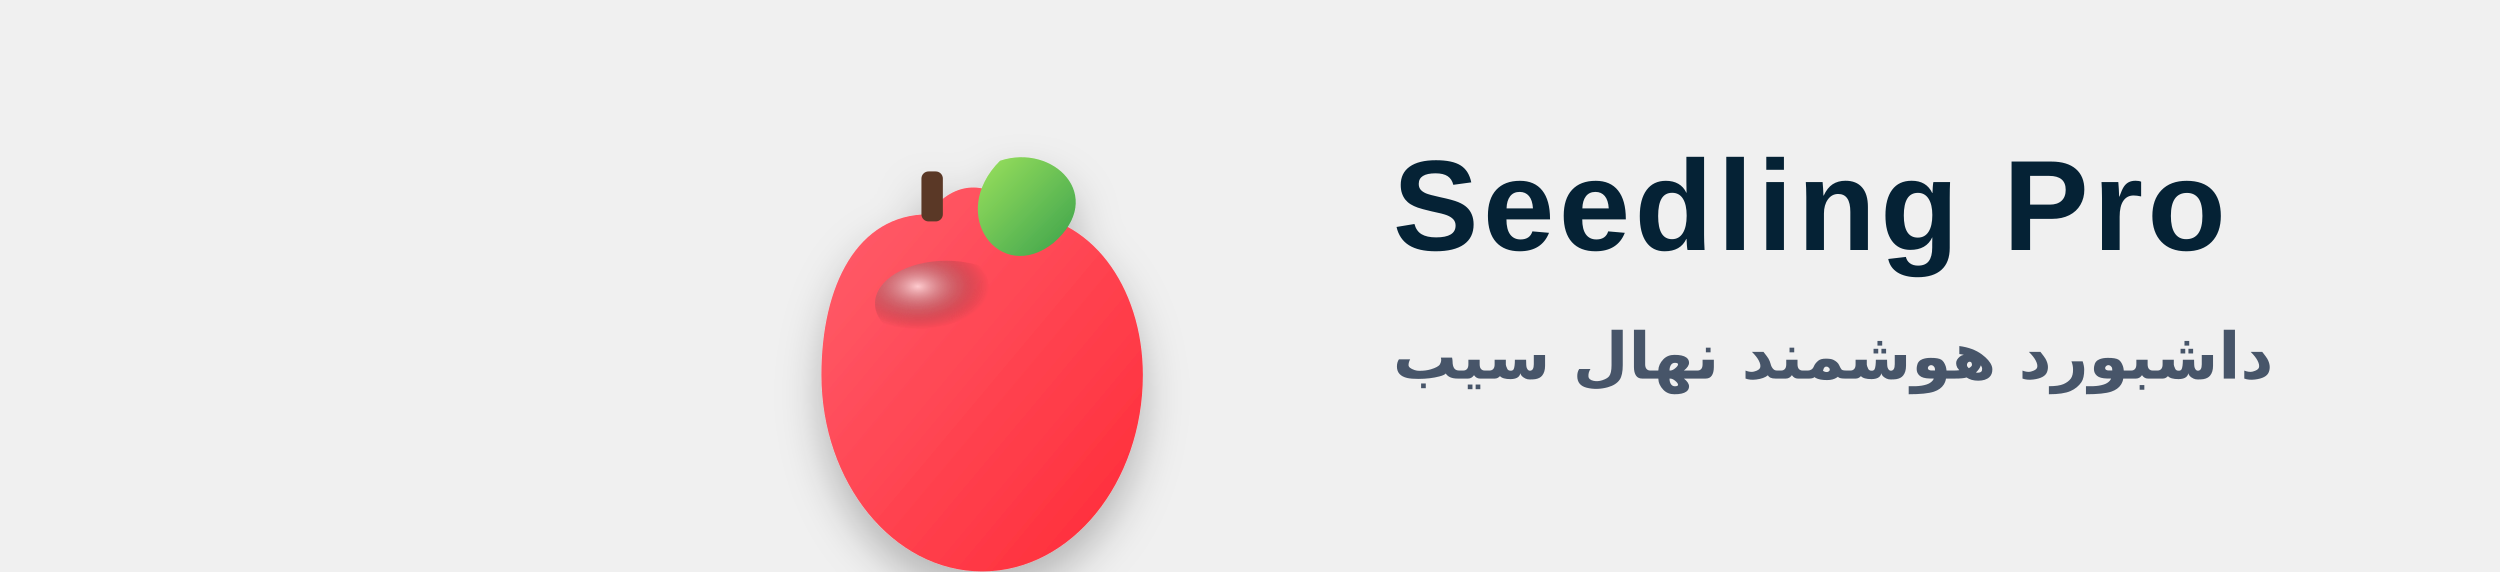
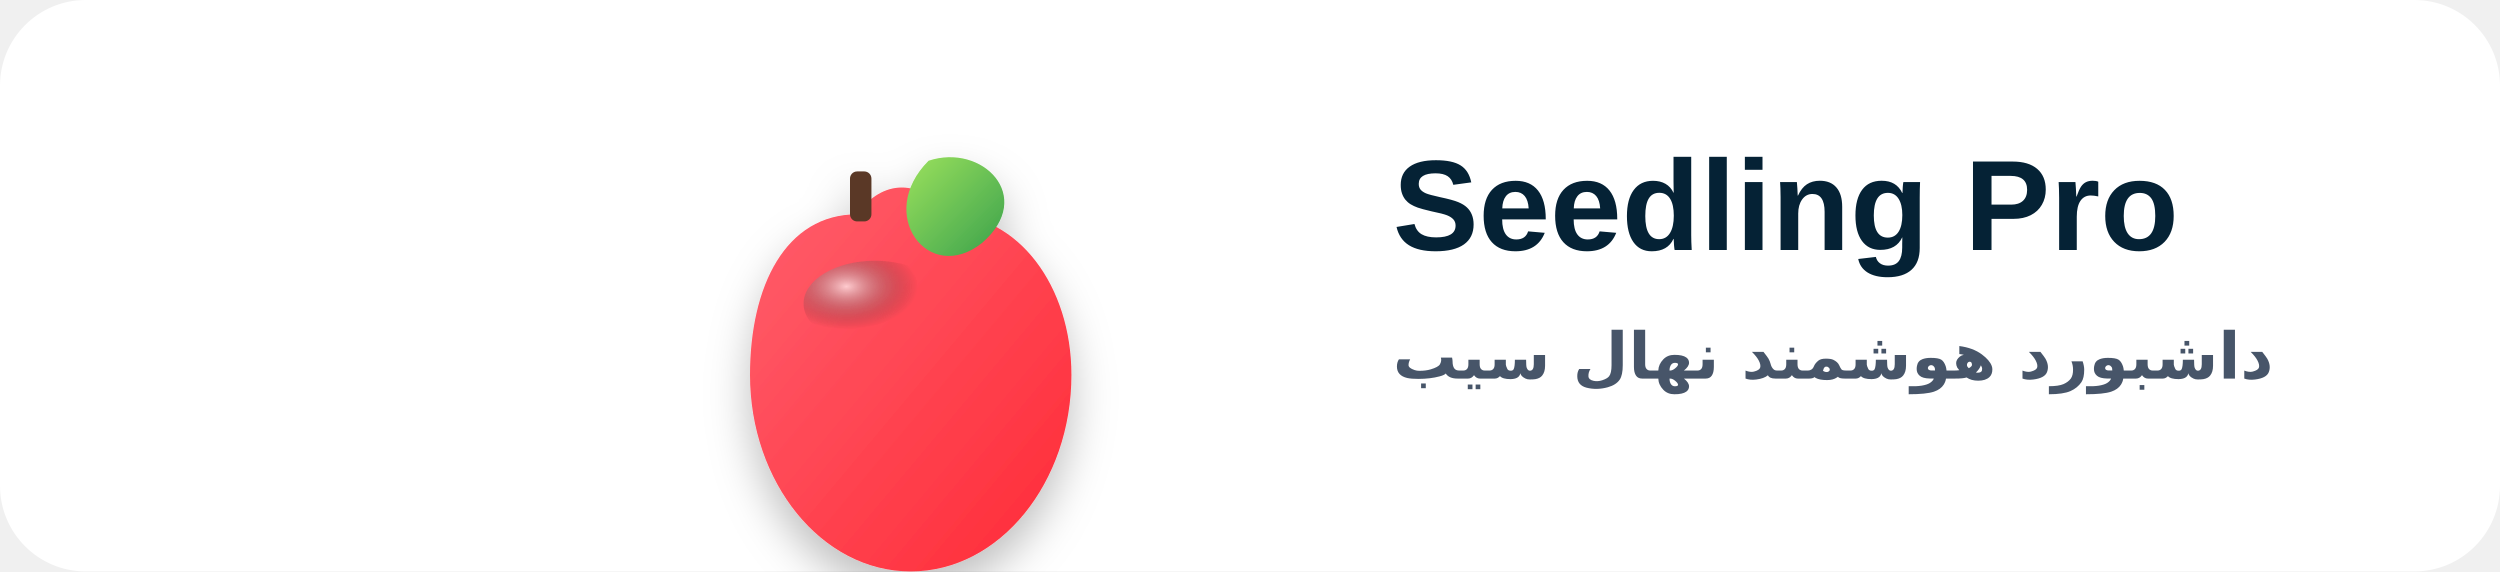
<svg xmlns="http://www.w3.org/2000/svg" viewBox="0 0 700 160" width="700" height="160">
  <defs>
    <linearGradient id="appleGrad" x1="0" y1="0" x2="1" y2="1">
      <stop offset="0%" stop-color="#ff5f6d" />
      <stop offset="100%" stop-color="#ff2a36" />
    </linearGradient>
    <linearGradient id="leafGrad" x1="0" y1="0" x2="1" y2="1">
      <stop offset="0%" stop-color="#9be15d" />
      <stop offset="100%" stop-color="#3aa14c" />
    </linearGradient>
    <radialGradient id="shine" cx="30%" cy="30%" r="50%">
      <stop offset="0%" stop-color="#ffffff" stop-opacity="0.7" />
      <stop offset="100%" stop-color="transparent" />
    </radialGradient>
    <filter id="shadow" x="-40%" y="-40%" width="200%" height="200%">
      <feDropShadow dx="0" dy="6" stdDeviation="6" flood-color="#000" flood-opacity="0.25" />
    </filter>
  </defs>
-   <rect width="700" height="160" rx="24" fill="transparent" />
+   <rect width="700" height="160" rx="24" fill="#fff" />
  <g transform="translate(350,80)">
-     <g transform="translate(-140,-40)" filter="url(#shadow)">
+     <g transform="translate(-160,-40)" filter="url(#shadow)">
      <path d="M50,20 C30,20 20,40 20,65 C20,95 40,120 65,120 C90,120 110,95 110,65 C110,40 95,20 75,20 C68,10 57,10 50,20 Z" fill="url(#appleGrad)" />
      <ellipse cx="55" cy="45" rx="20" ry="12" fill="url(#shine)" />
      <rect x="48" y="8" width="6" height="14" rx="2" fill="#5a3825" />
      <path d="M70,5 C85,0 100,15 85,28 C70,40 55,20 70,5 Z" fill="url(#leafGrad)" />
    </g>
    <g transform="translate(40,0)">
-       <text x="0" y="-10" text-anchor="start" font-family="Poppins, Arial, sans-serif" font-size="36" font-weight="700" fill="#052235" letter-spacing="1.2">Seedling Pro</text>
-       <text x="0" y="26" text-anchor="start" font-family="Vazir, Tahoma, sans-serif" font-size="18" font-weight="600" fill="#475569">داشبورد هوشمند نهال سیب</text>
+       <text x="0" y="-10" font-family="Poppins, Arial, sans-serif" font-size="36" font-weight="700" fill="#052235">Seedling Pro</text>
+       <text x="0" y="26" font-family="Vazir, Tahoma, sans-serif" font-size="18" font-weight="600" fill="#475569">داشبورد هوشمند نهال سیب</text>
    </g>
  </g>
</svg>
